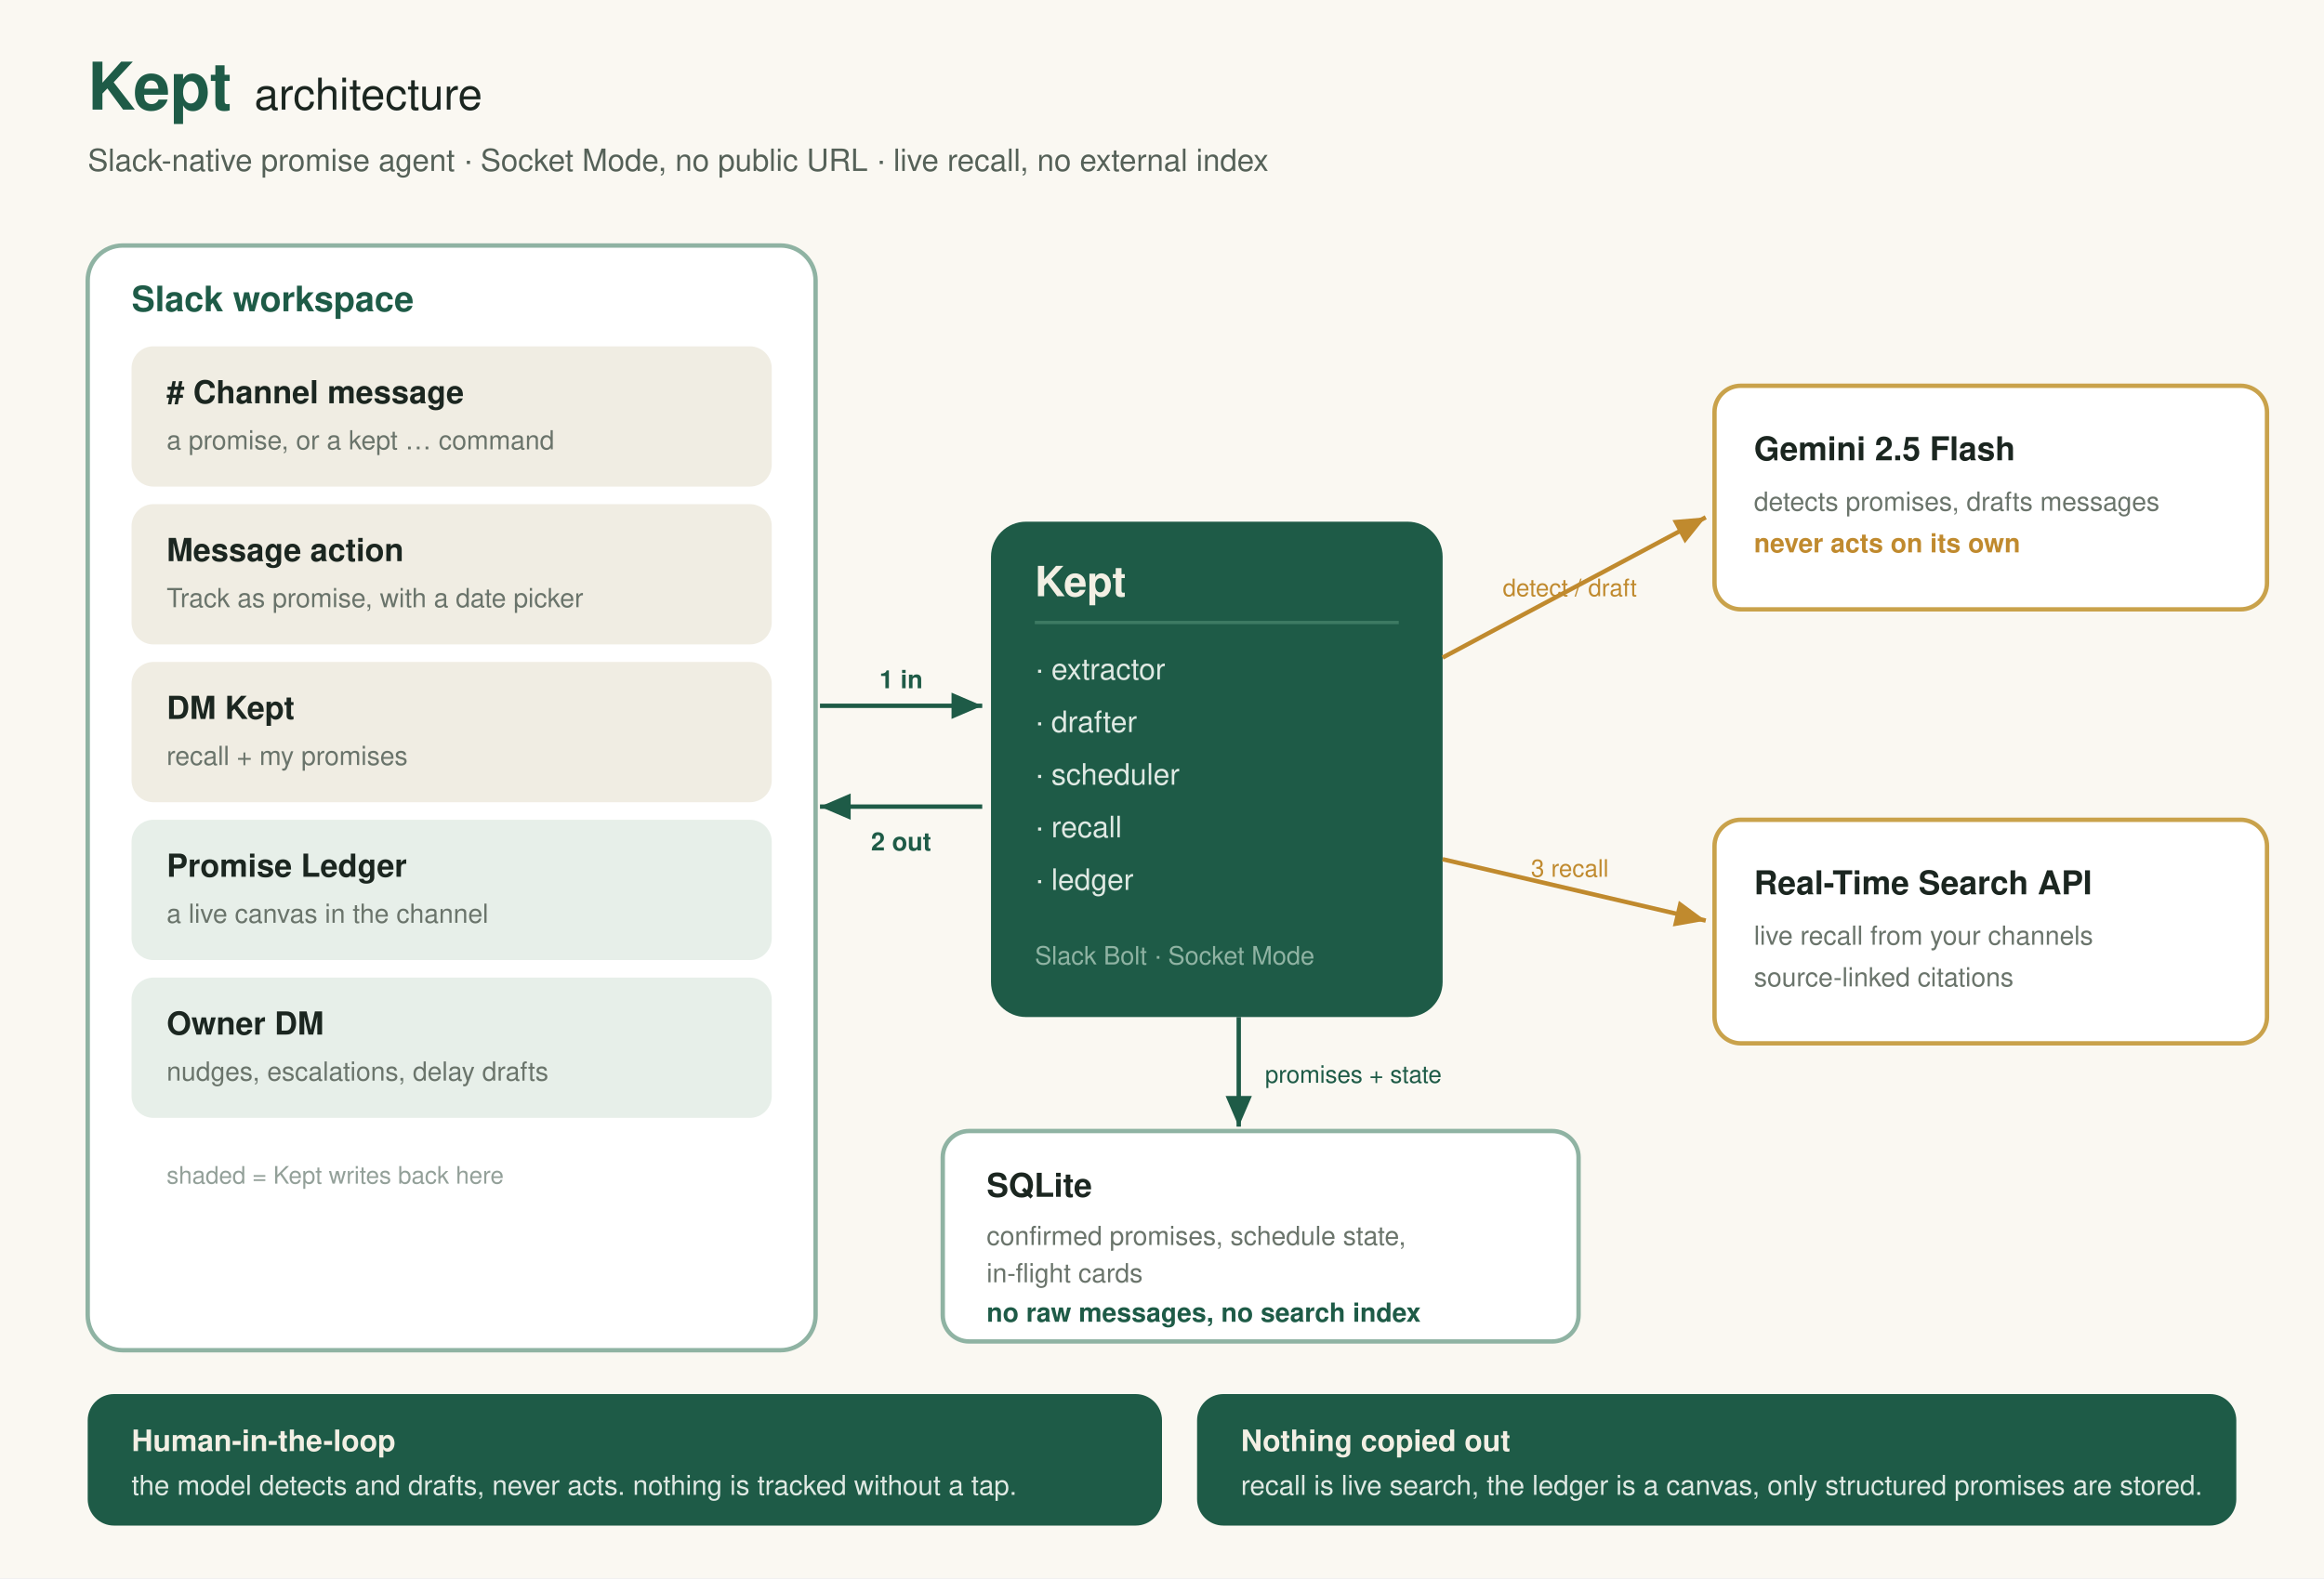
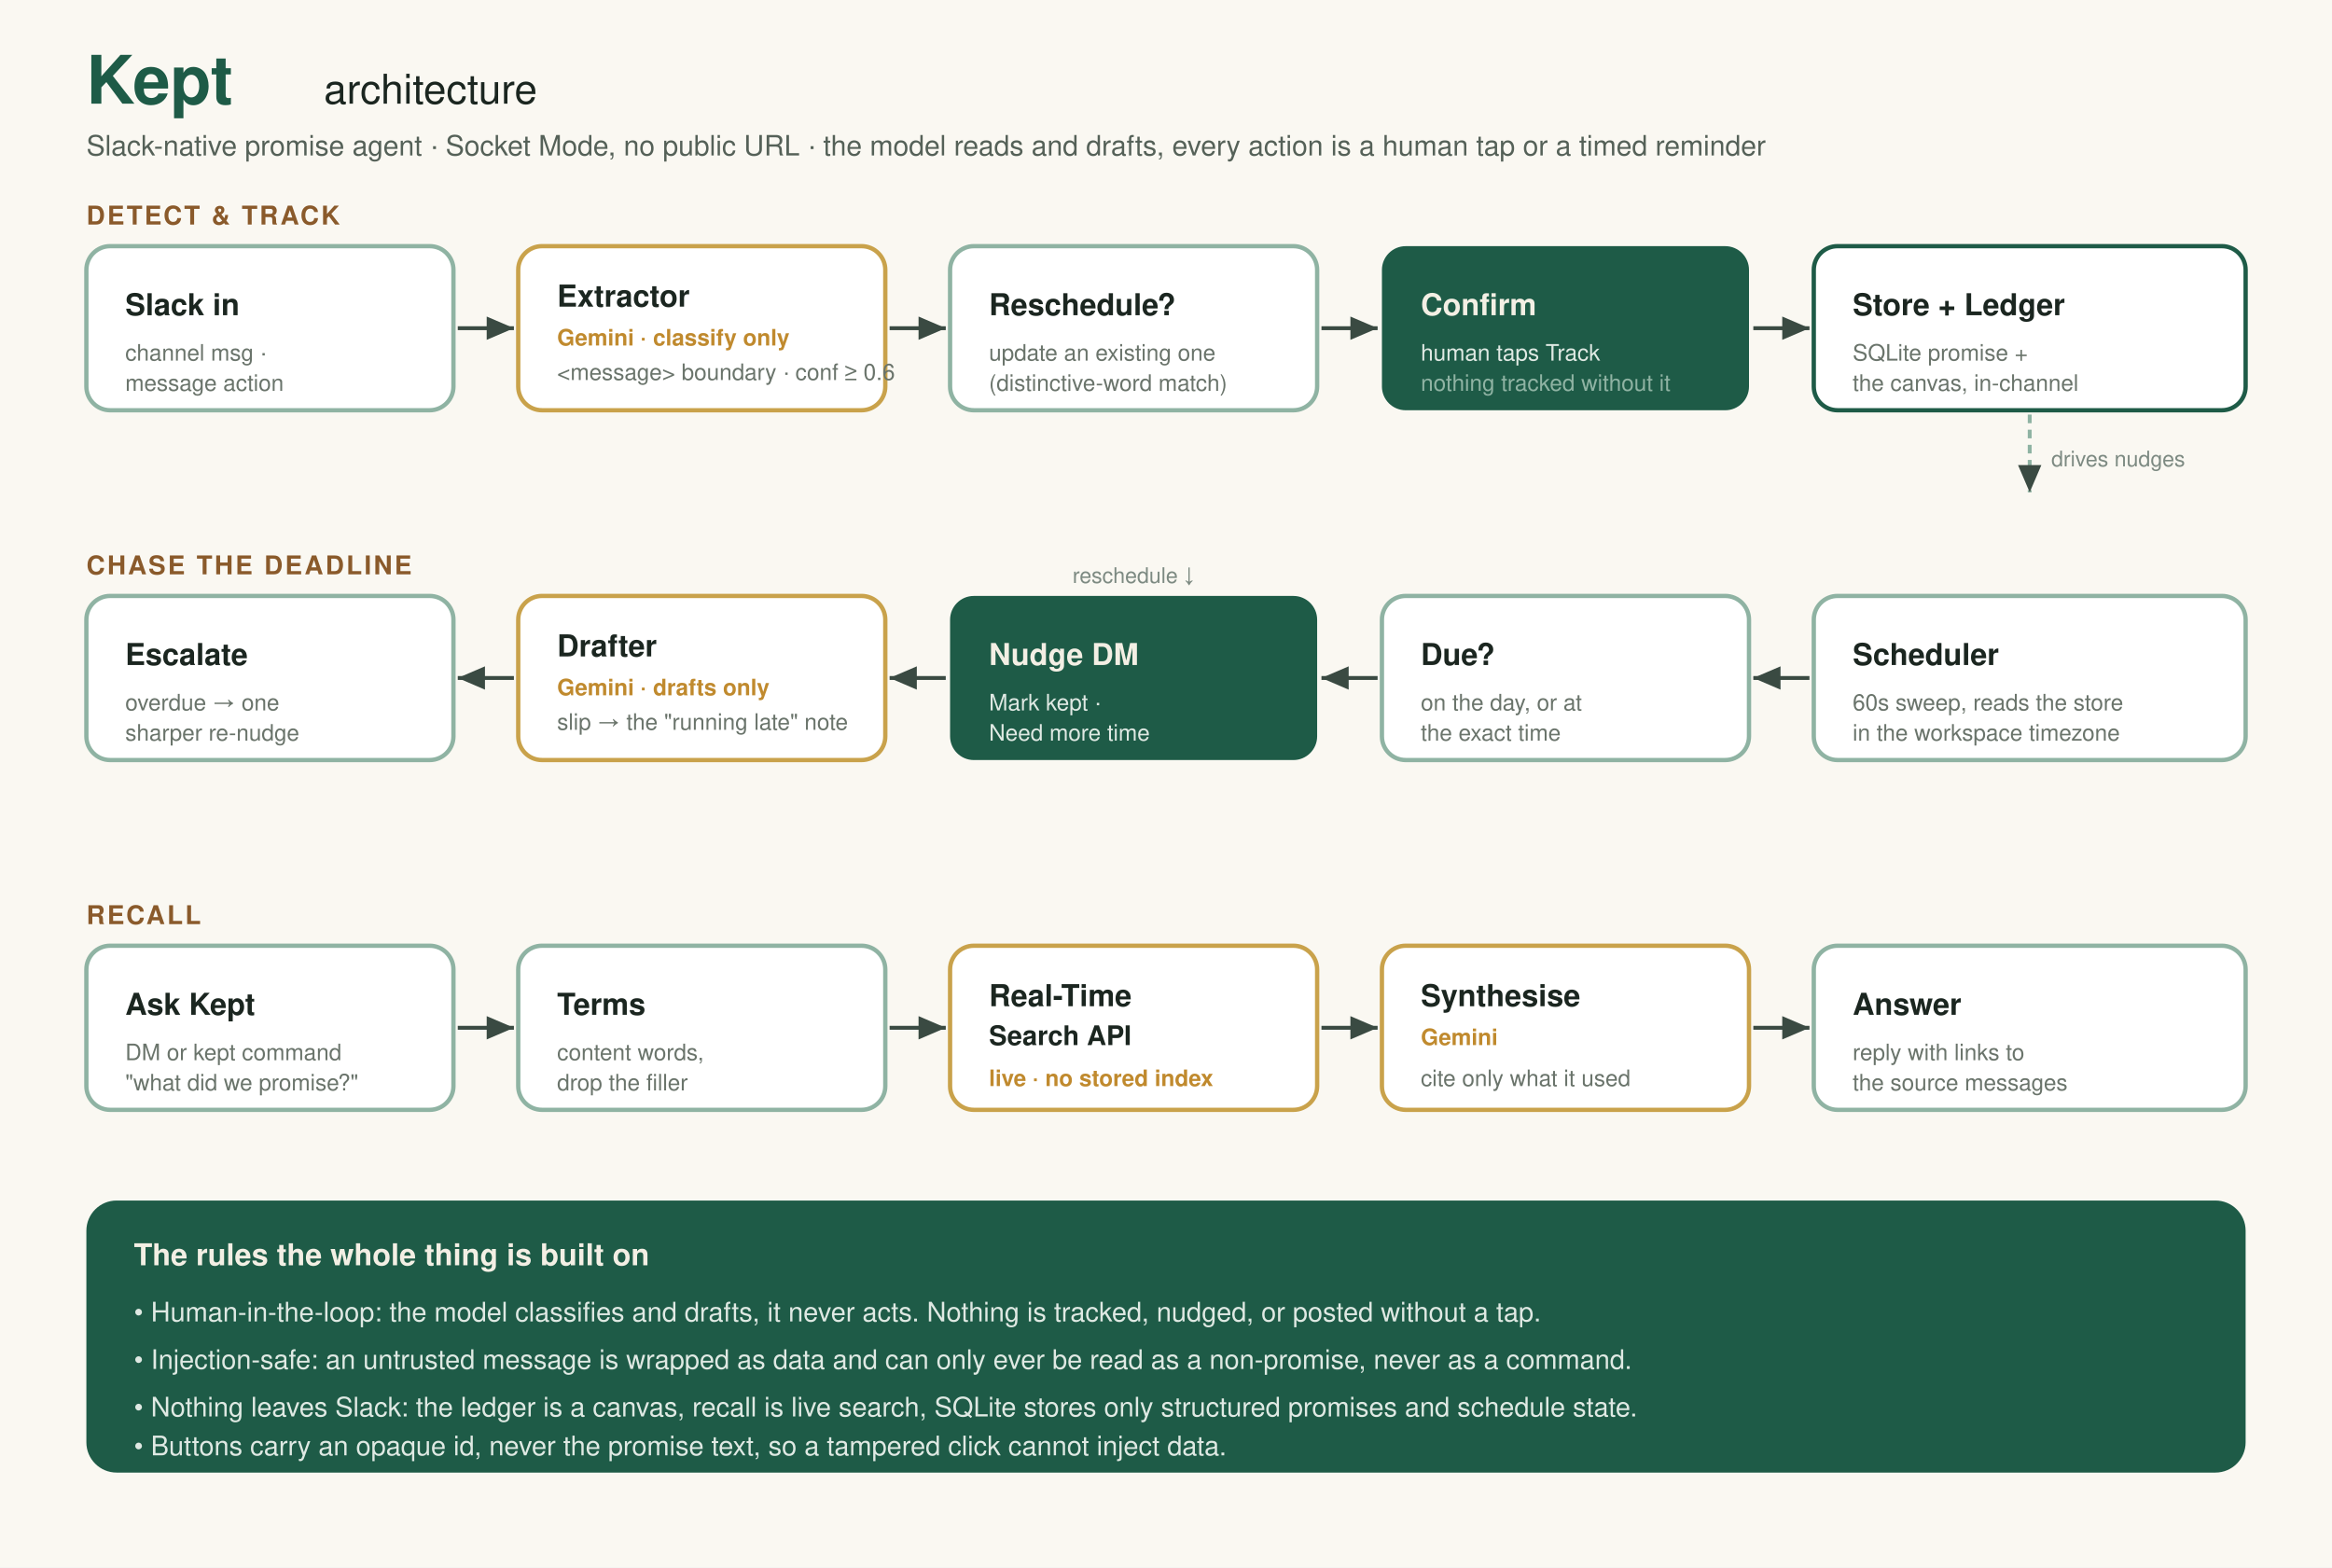
- <svg xmlns="http://www.w3.org/2000/svg" viewBox="0 0 1060 720" width="1060" height="720" font-family="Helvetica, Arial, sans-serif">
+ <svg xmlns="http://www.w3.org/2000/svg" viewBox="0 0 1080 726" width="1080" height="726" font-family="Helvetica, Arial, sans-serif">
  <defs>
-     <marker id="arrow" markerWidth="9" markerHeight="9" refX="7" refY="3" orient="auto" markerUnits="strokeWidth">
-       <path d="M0,0 L7,3 L0,6 Z" fill="#1e5b47" />
-     </marker>
-     <marker id="arrowGold" markerWidth="9" markerHeight="9" refX="7" refY="3" orient="auto" markerUnits="strokeWidth">
-       <path d="M0,0 L7,3 L0,6 Z" fill="#c08a2e" />
+     <marker id="ar" markerWidth="9" markerHeight="9" refX="7" refY="3" orient="auto" markerUnits="strokeWidth">
+       <path d="M0,0 L7,3 L0,6 Z" fill="#3a4a42" />
    </marker>
  </defs>
-   <rect width="1060" height="720" fill="#faf8f2" />
-   <text x="40" y="50" font-size="30" font-weight="700" fill="#1e5b47">Kept</text>
-   <text x="116" y="50" font-size="20" fill="#1b2620">architecture</text>
-   <text x="40" y="78" font-size="14" fill="#556158">Slack-native promise agent · Socket Mode, no public URL · live recall, no external index</text>
-   <rect x="40" y="112" width="332" height="504" rx="16" fill="#ffffff" stroke="#8fb3a3" stroke-width="2" />
-   <text x="60" y="142" font-size="16" font-weight="700" fill="#1e5b47">Slack workspace</text>
-   <g font-family="Helvetica, Arial, sans-serif">
-     <rect x="60" y="158" width="292" height="64" rx="10" fill="#f0ede3" />
-     <text x="76" y="184" font-size="14.5" font-weight="700" fill="#1b2620"># Channel message</text>
-     <text x="76" y="205" font-size="12" fill="#6a746b">a promise, or a  kept …  command</text>
-     <rect x="60" y="230" width="292" height="64" rx="10" fill="#f0ede3" />
-     <text x="76" y="256" font-size="14.5" font-weight="700" fill="#1b2620">Message action</text>
-     <text x="76" y="277" font-size="12" fill="#6a746b">Track as promise, with a date picker</text>
-     <rect x="60" y="302" width="292" height="64" rx="10" fill="#f0ede3" />
-     <text x="76" y="328" font-size="14.5" font-weight="700" fill="#1b2620">DM Kept</text>
-     <text x="76" y="349" font-size="12" fill="#6a746b">recall + my promises</text>
-     <rect x="60" y="374" width="292" height="64" rx="10" fill="#e7efe9" />
-     <text x="76" y="400" font-size="14.5" font-weight="700" fill="#1b2620">Promise Ledger</text>
-     <text x="76" y="421" font-size="12" fill="#6a746b">a live canvas in the channel</text>
-     <rect x="60" y="446" width="292" height="64" rx="10" fill="#e7efe9" />
-     <text x="76" y="472" font-size="14.5" font-weight="700" fill="#1b2620">Owner DM</text>
-     <text x="76" y="493" font-size="12" fill="#6a746b">nudges, escalations, delay drafts</text>
-     <text x="76" y="540" font-size="11" fill="#93a099">shaded = Kept writes back here</text>
+   <rect width="1080" height="726" fill="#faf8f2" />
+   <text x="40" y="48" font-size="31" font-weight="700" fill="#1e5b47">Kept</text>
+   <text x="150" y="48" font-size="19" fill="#1b2620">architecture</text>
+   <text x="40" y="72" font-size="13" fill="#556158">Slack-native promise agent · Socket Mode, no public URL · the model reads and drafts, every action is a human tap or a timed reminder</text>
+   <text x="40" y="104" font-size="12" font-weight="700" fill="#8a5a2b" letter-spacing="1">DETECT &amp; TRACK</text>
+   <g>
+     <rect x="40" y="114" width="170" height="76" rx="11" fill="#ffffff" stroke="#8fb3a3" stroke-width="2" />
+     <text x="58" y="146" font-size="14" font-weight="700" fill="#1b2620">Slack in</text>
+     <text x="58" y="167" font-size="10.5" fill="#6a746b">channel msg ·</text>
+     <text x="58" y="181" font-size="10.5" fill="#6a746b">message action</text>
+     <rect x="240" y="114" width="170" height="76" rx="11" fill="#ffffff" stroke="#c9a24b" stroke-width="2" />
+     <text x="258" y="142" font-size="14" font-weight="700" fill="#1b2620">Extractor</text>
+     <text x="258" y="160" font-size="10.5" fill="#c08a2e" font-weight="700">Gemini · classify only</text>
+     <text x="258" y="176" font-size="10.5" fill="#6a746b">&lt;message&gt; boundary · conf ≥ 0.6</text>
+     <rect x="440" y="114" width="170" height="76" rx="11" fill="#ffffff" stroke="#8fb3a3" stroke-width="2" />
+     <text x="458" y="146" font-size="14" font-weight="700" fill="#1b2620">Reschedule?</text>
+     <text x="458" y="167" font-size="10.5" fill="#6a746b">update an existing one</text>
+     <text x="458" y="181" font-size="10.5" fill="#6a746b">(distinctive-word match)</text>
+     <rect x="640" y="114" width="170" height="76" rx="11" fill="#1e5b47" />
+     <text x="658" y="146" font-size="14" font-weight="700" fill="#f3efe4">Confirm</text>
+     <text x="658" y="167" font-size="10.5" fill="#dfe9e3">human taps Track</text>
+     <text x="658" y="181" font-size="10.5" fill="#8fb3a3">nothing tracked without it</text>
+     <rect x="840" y="114" width="200" height="76" rx="11" fill="#ffffff" stroke="#1e5b47" stroke-width="2" />
+     <text x="858" y="146" font-size="14" font-weight="700" fill="#1b2620">Store + Ledger</text>
+     <text x="858" y="167" font-size="10.5" fill="#6a746b">SQLite promise +</text>
+     <text x="858" y="181" font-size="10.5" fill="#6a746b">the canvas, in-channel</text>
  </g>
-   <rect x="452" y="238" width="206" height="226" rx="16" fill="#1e5b47" />
-   <text x="472" y="272" font-size="19" font-weight="700" fill="#f3efe4">Kept</text>
-   <line x1="472" y1="284" x2="638" y2="284" stroke="#3d7a63" stroke-width="1.5" />
-   <text x="472" y="310" font-size="13.5" fill="#dfe9e3">· extractor</text>
-   <text x="472" y="334" font-size="13.5" fill="#dfe9e3">· drafter</text>
-   <text x="472" y="358" font-size="13.5" fill="#dfe9e3">· scheduler</text>
-   <text x="472" y="382" font-size="13.5" fill="#dfe9e3">· recall</text>
-   <text x="472" y="406" font-size="13.5" fill="#dfe9e3">· ledger</text>
-   <text x="472" y="440" font-size="11.5" fill="#8fb3a3">Slack Bolt · Socket Mode</text>
-   <rect x="782" y="176" width="252" height="102" rx="12" fill="#ffffff" stroke="#c9a24b" stroke-width="2" />
-   <text x="800" y="210" font-size="15" font-weight="700" fill="#1b2620">Gemini 2.5 Flash</text>
-   <text x="800" y="233" font-size="12" fill="#6a746b">detects promises, drafts messages</text>
-   <text x="800" y="252" font-size="12" fill="#c08a2e" font-weight="700">never acts on its own</text>
-   <rect x="782" y="374" width="252" height="102" rx="12" fill="#ffffff" stroke="#c9a24b" stroke-width="2" />
-   <text x="800" y="408" font-size="15" font-weight="700" fill="#1b2620">Real-Time Search API</text>
-   <text x="800" y="431" font-size="12" fill="#6a746b">live recall from your channels</text>
-   <text x="800" y="450" font-size="12" fill="#6a746b">source-linked citations</text>
-   <rect x="430" y="516" width="290" height="96" rx="12" fill="#ffffff" stroke="#8fb3a3" stroke-width="2" />
-   <text x="450" y="546" font-size="15" font-weight="700" fill="#1b2620">SQLite</text>
-   <text x="450" y="568" font-size="12" fill="#6a746b">confirmed promises, schedule state,</text>
-   <text x="450" y="585" font-size="12" fill="#6a746b">in-flight cards</text>
-   <text x="450" y="603" font-size="12" fill="#1e5b47" font-weight="700">no raw messages, no search index</text>
-   <line x1="374" y1="322" x2="448" y2="322" stroke="#1e5b47" stroke-width="2" marker-end="url(#arrow)" />
-   <text x="411" y="314" font-size="11.5" fill="#1e5b47" text-anchor="middle" font-weight="700">1 in</text>
-   <line x1="448" y1="368" x2="374" y2="368" stroke="#1e5b47" stroke-width="2" marker-end="url(#arrow)" />
-   <text x="411" y="388" font-size="11.5" fill="#1e5b47" text-anchor="middle" font-weight="700">2 out</text>
-   <line x1="658" y1="300" x2="778" y2="236" stroke="#c08a2e" stroke-width="2" marker-end="url(#arrowGold)" />
-   <text x="716" y="272" font-size="11" fill="#c08a2e" text-anchor="middle">detect / draft</text>
-   <line x1="658" y1="392" x2="778" y2="420" stroke="#c08a2e" stroke-width="2" marker-end="url(#arrowGold)" />
-   <text x="716" y="400" font-size="11" fill="#c08a2e" text-anchor="middle">3 recall</text>
-   <line x1="565" y1="464" x2="565" y2="514" stroke="#1e5b47" stroke-width="2" marker-end="url(#arrow)" />
-   <text x="577" y="494" font-size="11" fill="#1e5b47">promises + state</text>
-   <rect x="40" y="636" width="490" height="60" rx="12" fill="#1e5b47" />
-   <text x="60" y="662" font-size="13.5" font-weight="700" fill="#f3efe4">Human-in-the-loop</text>
-   <text x="60" y="682" font-size="12.5" fill="#dfe9e3">the model detects and drafts, never acts. nothing is tracked without a tap.</text>
-   <rect x="546" y="636" width="474" height="60" rx="12" fill="#1e5b47" />
-   <text x="566" y="662" font-size="13.5" font-weight="700" fill="#f3efe4">Nothing copied out</text>
-   <text x="566" y="682" font-size="12.5" fill="#dfe9e3">recall is live search, the ledger is a canvas, only structured promises are stored.</text>
+   <line x1="212" y1="152" x2="238" y2="152" stroke="#3a4a42" stroke-width="1.8" marker-end="url(#ar)" />
+   <line x1="412" y1="152" x2="438" y2="152" stroke="#3a4a42" stroke-width="1.8" marker-end="url(#ar)" />
+   <line x1="612" y1="152" x2="638" y2="152" stroke="#3a4a42" stroke-width="1.8" marker-end="url(#ar)" />
+   <line x1="812" y1="152" x2="838" y2="152" stroke="#3a4a42" stroke-width="1.8" marker-end="url(#ar)" />
+   <line x1="940" y1="192" x2="940" y2="228" stroke="#8fb3a3" stroke-width="1.8" stroke-dasharray="4 3" marker-end="url(#ar)" />
+   <text x="950" y="216" font-size="10" fill="#7d8a82">drives nudges</text>
+   <text x="40" y="266" font-size="12" font-weight="700" fill="#8a5a2b" letter-spacing="1">CHASE THE DEADLINE</text>
+   <g>
+     <rect x="840" y="276" width="200" height="76" rx="11" fill="#ffffff" stroke="#8fb3a3" stroke-width="2" />
+     <text x="858" y="308" font-size="14" font-weight="700" fill="#1b2620">Scheduler</text>
+     <text x="858" y="329" font-size="10.5" fill="#6a746b">60s sweep, reads the store</text>
+     <text x="858" y="343" font-size="10.5" fill="#6a746b">in the workspace timezone</text>
+     <rect x="640" y="276" width="170" height="76" rx="11" fill="#ffffff" stroke="#8fb3a3" stroke-width="2" />
+     <text x="658" y="308" font-size="14" font-weight="700" fill="#1b2620">Due?</text>
+     <text x="658" y="329" font-size="10.5" fill="#6a746b">on the day, or at</text>
+     <text x="658" y="343" font-size="10.5" fill="#6a746b">the exact time</text>
+     <rect x="440" y="276" width="170" height="76" rx="11" fill="#1e5b47" />
+     <text x="458" y="308" font-size="14" font-weight="700" fill="#f3efe4">Nudge DM</text>
+     <text x="458" y="329" font-size="10.5" fill="#dfe9e3">Mark kept ·</text>
+     <text x="458" y="343" font-size="10.5" fill="#dfe9e3">Need more time</text>
+     <rect x="240" y="276" width="170" height="76" rx="11" fill="#ffffff" stroke="#c9a24b" stroke-width="2" />
+     <text x="258" y="304" font-size="14" font-weight="700" fill="#1b2620">Drafter</text>
+     <text x="258" y="322" font-size="10.5" fill="#c08a2e" font-weight="700">Gemini · drafts only</text>
+     <text x="258" y="338" font-size="10.5" fill="#6a746b">slip → the "running late" note</text>
+     <rect x="40" y="276" width="170" height="76" rx="11" fill="#ffffff" stroke="#8fb3a3" stroke-width="2" />
+     <text x="58" y="308" font-size="14" font-weight="700" fill="#1b2620">Escalate</text>
+     <text x="58" y="329" font-size="10.5" fill="#6a746b">overdue → one</text>
+     <text x="58" y="343" font-size="10.5" fill="#6a746b">sharper re-nudge</text>
+   </g>
+   <line x1="838" y1="314" x2="812" y2="314" stroke="#3a4a42" stroke-width="1.8" marker-end="url(#ar)" />
+   <line x1="638" y1="314" x2="612" y2="314" stroke="#3a4a42" stroke-width="1.8" marker-end="url(#ar)" />
+   <line x1="438" y1="314" x2="412" y2="314" stroke="#3a4a42" stroke-width="1.8" marker-end="url(#ar)" />
+   <line x1="238" y1="314" x2="212" y2="314" stroke="#3a4a42" stroke-width="1.8" marker-end="url(#ar)" />
+   <text x="525" y="270" font-size="10" fill="#7d8a82" text-anchor="middle">reschedule ↓</text>
+   <text x="40" y="428" font-size="12" font-weight="700" fill="#8a5a2b" letter-spacing="1">RECALL</text>
+   <g>
+     <rect x="40" y="438" width="170" height="76" rx="11" fill="#ffffff" stroke="#8fb3a3" stroke-width="2" />
+     <text x="58" y="470" font-size="14" font-weight="700" fill="#1b2620">Ask Kept</text>
+     <text x="58" y="491" font-size="10.5" fill="#6a746b">DM or kept command</text>
+     <text x="58" y="505" font-size="10.5" fill="#6a746b">"what did we promise?"</text>
+     <rect x="240" y="438" width="170" height="76" rx="11" fill="#ffffff" stroke="#8fb3a3" stroke-width="2" />
+     <text x="258" y="470" font-size="14" font-weight="700" fill="#1b2620">Terms</text>
+     <text x="258" y="491" font-size="10.5" fill="#6a746b">content words,</text>
+     <text x="258" y="505" font-size="10.5" fill="#6a746b">drop the filler</text>
+     <rect x="440" y="438" width="170" height="76" rx="11" fill="#ffffff" stroke="#c9a24b" stroke-width="2" />
+     <text x="458" y="466" font-size="14" font-weight="700" fill="#1b2620">Real-Time</text>
+     <text x="458" y="484" font-size="12.5" font-weight="700" fill="#1b2620">Search API</text>
+     <text x="458" y="503" font-size="10.5" fill="#c08a2e" font-weight="700">live · no stored index</text>
+     <rect x="640" y="438" width="170" height="76" rx="11" fill="#ffffff" stroke="#c9a24b" stroke-width="2" />
+     <text x="658" y="466" font-size="14" font-weight="700" fill="#1b2620">Synthesise</text>
+     <text x="658" y="484" font-size="10.5" fill="#c08a2e" font-weight="700">Gemini</text>
+     <text x="658" y="503" font-size="10.5" fill="#6a746b">cite only what it used</text>
+     <rect x="840" y="438" width="200" height="76" rx="11" fill="#ffffff" stroke="#8fb3a3" stroke-width="2" />
+     <text x="858" y="470" font-size="14" font-weight="700" fill="#1b2620">Answer</text>
+     <text x="858" y="491" font-size="10.5" fill="#6a746b">reply with links to</text>
+     <text x="858" y="505" font-size="10.5" fill="#6a746b">the source messages</text>
+   </g>
+   <line x1="212" y1="476" x2="238" y2="476" stroke="#3a4a42" stroke-width="1.8" marker-end="url(#ar)" />
+   <line x1="412" y1="476" x2="438" y2="476" stroke="#3a4a42" stroke-width="1.8" marker-end="url(#ar)" />
+   <line x1="612" y1="476" x2="638" y2="476" stroke="#3a4a42" stroke-width="1.8" marker-end="url(#ar)" />
+   <line x1="812" y1="476" x2="838" y2="476" stroke="#3a4a42" stroke-width="1.8" marker-end="url(#ar)" />
+   <rect x="40" y="556" width="1000" height="126" rx="14" fill="#1e5b47" />
+   <text x="62" y="586" font-size="14" font-weight="700" fill="#f3efe4">The rules the whole thing is built on</text>
+   <text x="62" y="612" font-size="12.5" fill="#dfe9e3">• Human-in-the-loop: the model classifies and drafts, it never acts. Nothing is tracked, nudged, or posted without a tap.</text>
+   <text x="62" y="634" font-size="12.5" fill="#dfe9e3">• Injection-safe: an untrusted message is wrapped as data and can only ever be read as a non-promise, never as a command.</text>
+   <text x="62" y="656" font-size="12.5" fill="#dfe9e3">• Nothing leaves Slack: the ledger is a canvas, recall is live search, SQLite stores only structured promises and schedule state.</text>
+   <text x="62" y="674" font-size="12.5" fill="#dfe9e3">• Buttons carry an opaque id, never the promise text, so a tampered click cannot inject data.</text>
</svg>
